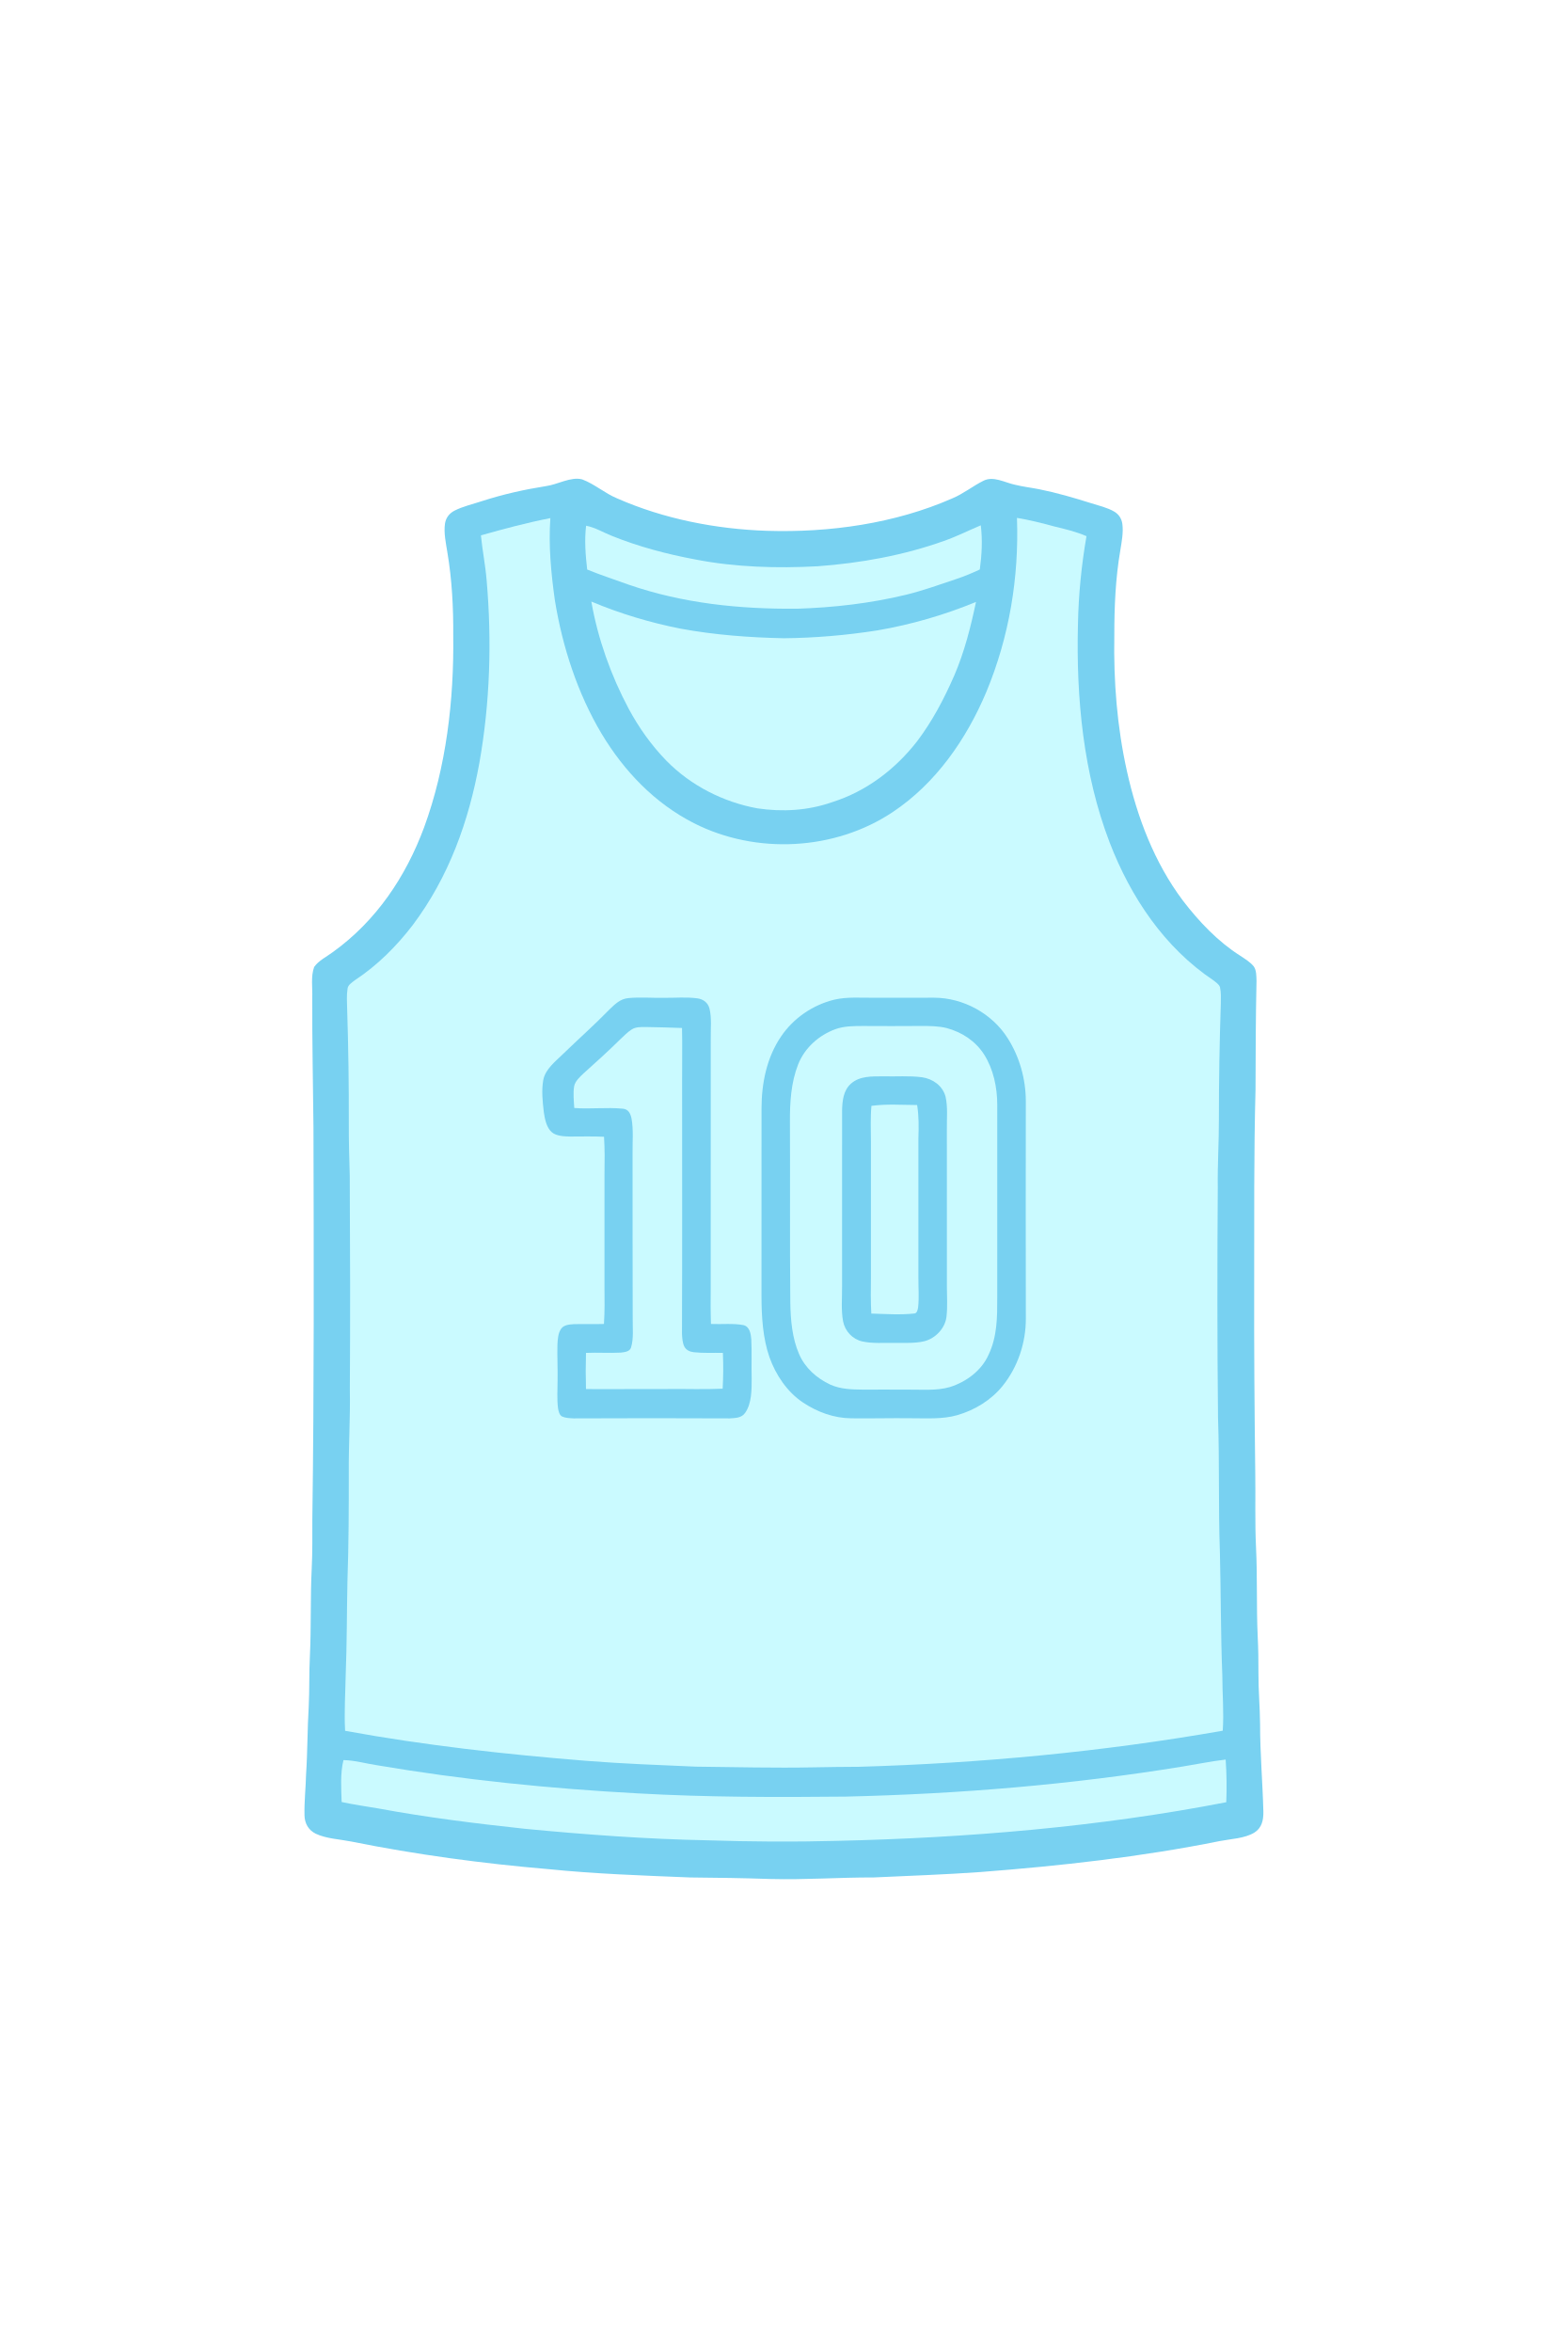
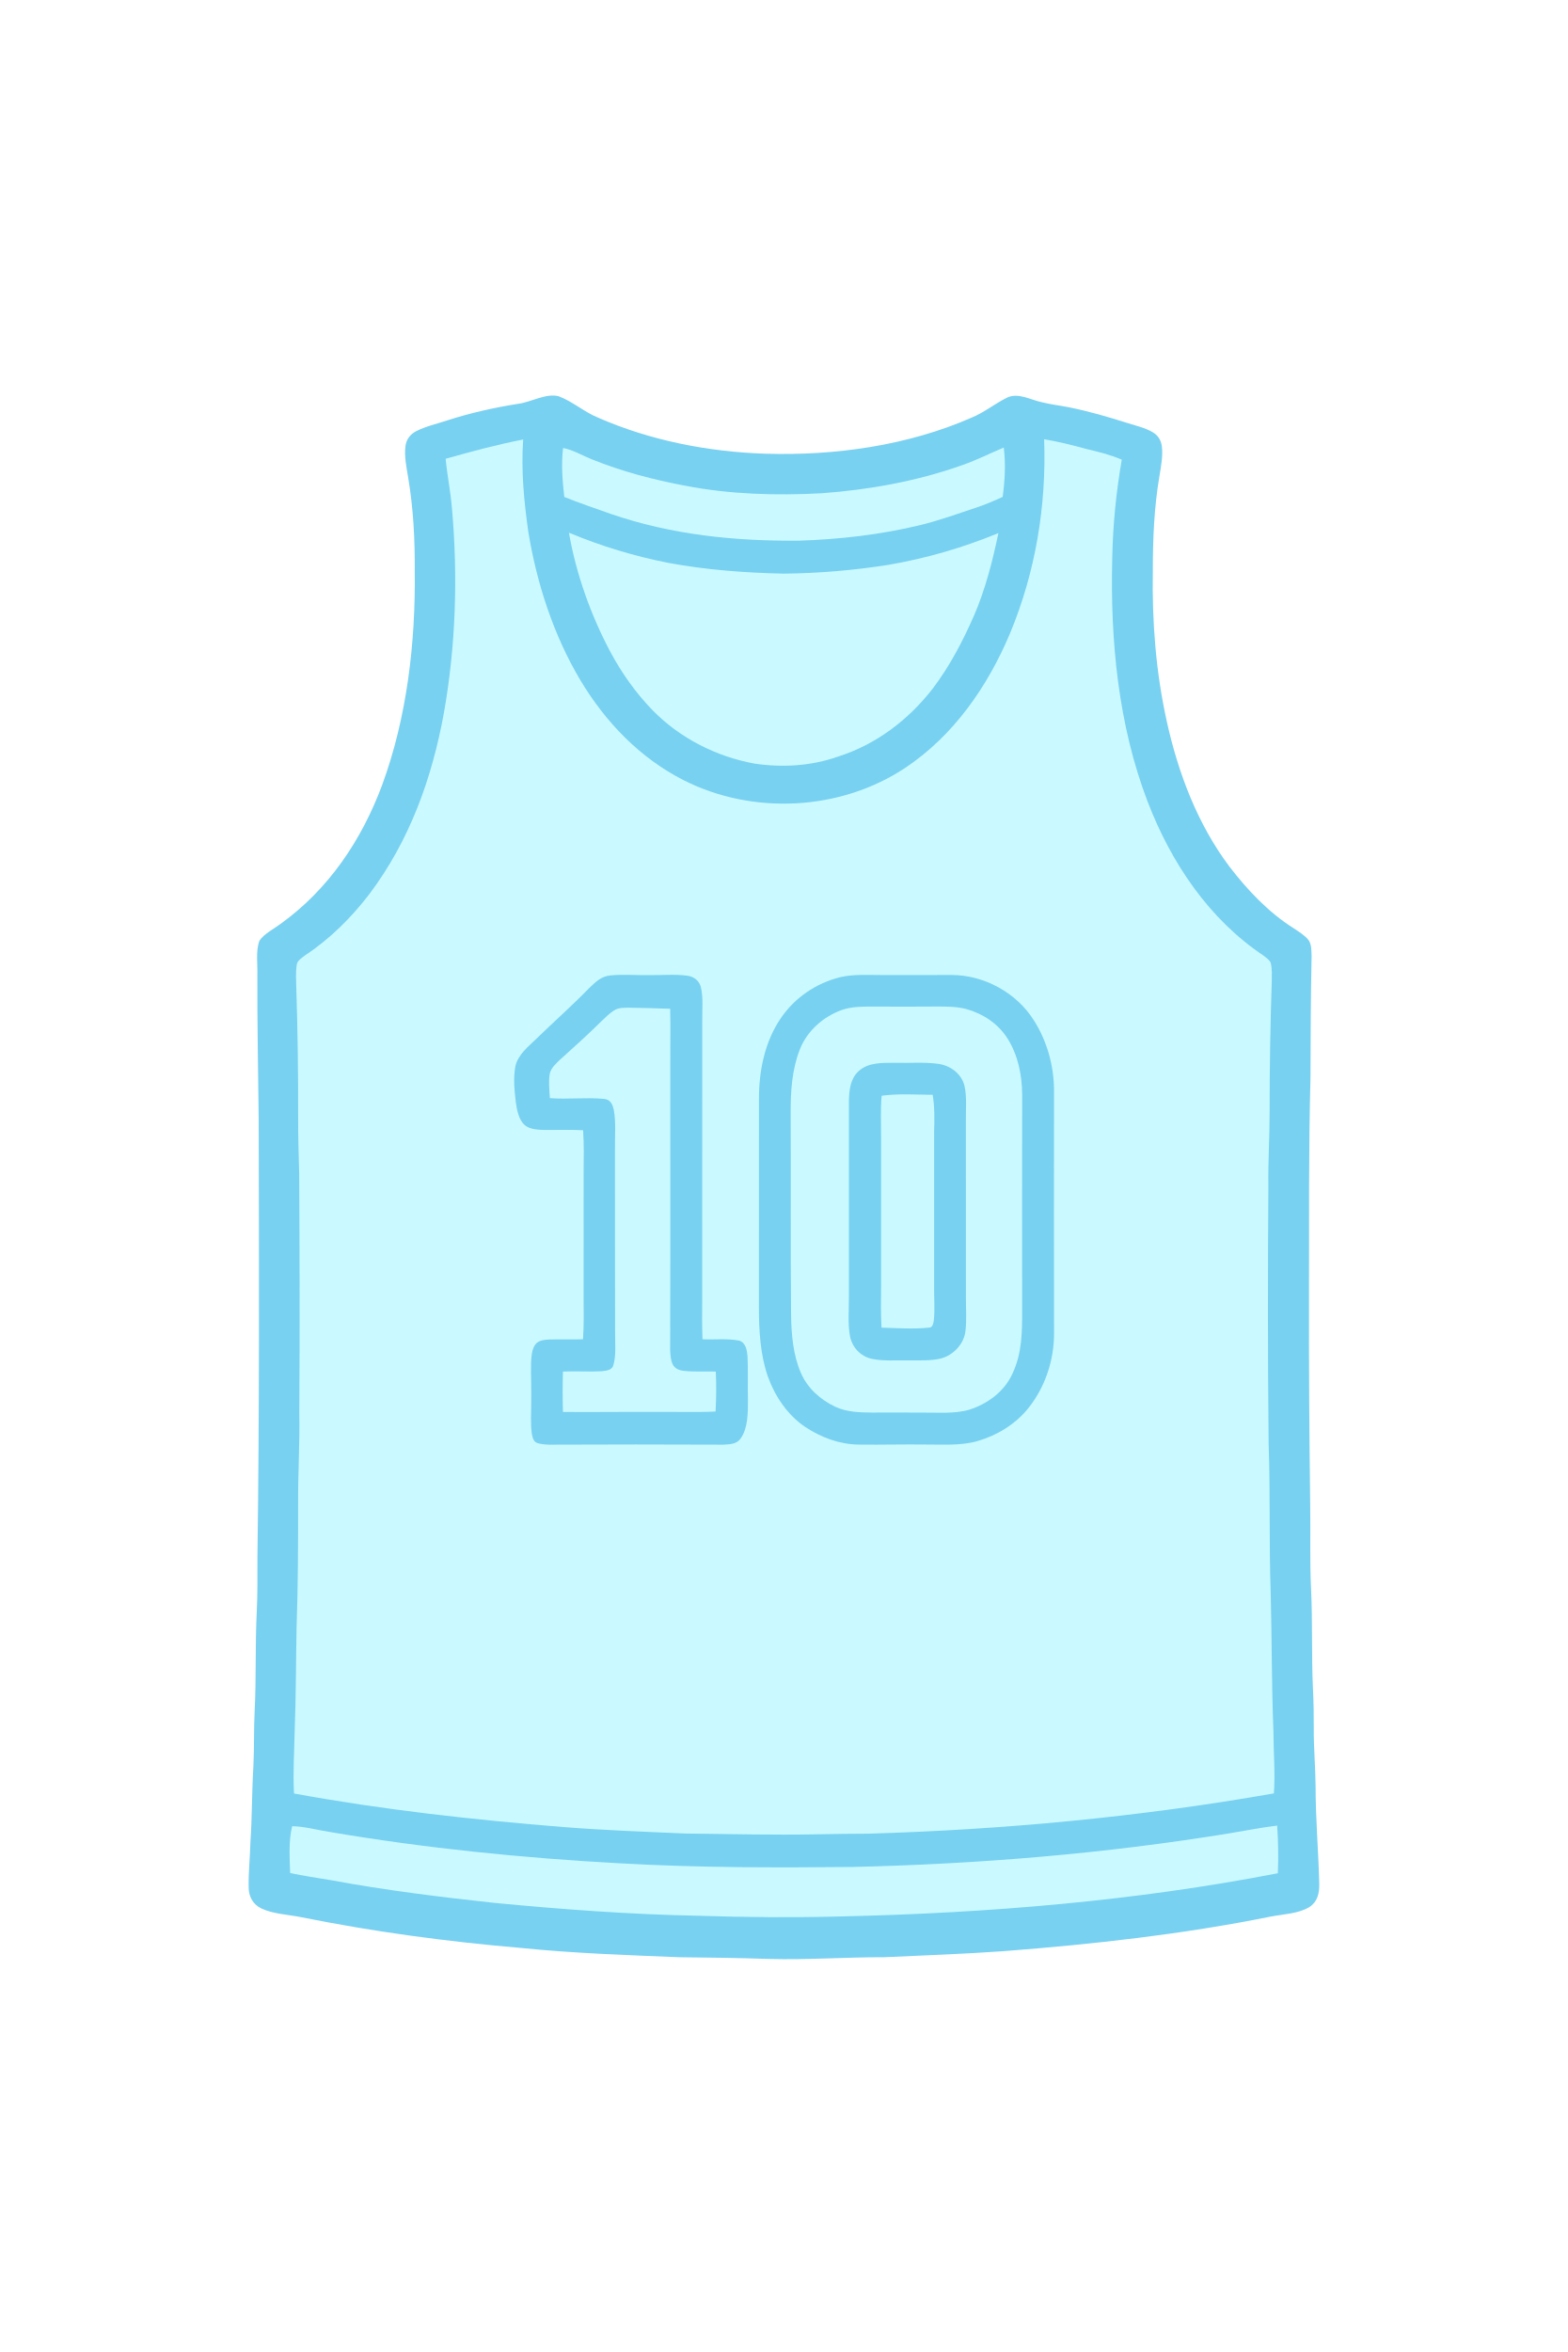
- <svg xmlns="http://www.w3.org/2000/svg" version="1.1" viewBox="0 0 836 1254" width="836.0pt" height="1254.0pt">
+ <svg xmlns="http://www.w3.org/2000/svg" version="1.1" viewBox="43.61 253.55 748.76 748.76" width="836.0pt" height="1254.0pt">
  <path d="M 310.46 255.59 C 317.10 258.08 322.59 263.06 329.21 265.77 C 354.14 276.72 381.85 282.11 408.99 283.01 C 442.26 284.05 477.13 279.19 507.76 265.75 C 513.71 263.29 518.65 259.22 524.34 256.37 C 529.74 253.55 535.86 257.34 541.29 258.45 C 545.50 259.50 549.89 260.00 554.18 260.85 C 563.53 262.72 572.63 265.38 581.71 268.24 C 585.85 269.57 590.49 270.58 594.25 272.80 C 596.70 274.29 598.14 276.53 598.52 279.38 C 599.13 283.92 598.15 288.93 597.43 293.42 C 594.83 308.57 594.22 323.68 594.23 339.00 C 593.80 363.24 595.68 387.39 600.94 411.08 C 606.39 435.65 615.60 459.95 630.82 480.19 C 639.32 491.29 649.52 502.08 661.40 509.57 C 663.87 511.24 666.79 512.95 668.64 515.33 C 670.07 517.36 669.97 520.56 670.06 522.95 C 669.64 542.30 669.58 561.67 669.53 581.03 C 668.61 615.33 668.89 649.68 668.82 684.00 C 668.72 717.67 668.97 751.33 669.39 785.00 C 669.60 798.35 669.15 811.71 669.80 825.02 C 670.57 840.77 669.97 856.61 670.69 872.37 C 671.02 878.91 671.12 885.45 671.09 892.00 C 671.04 901.02 671.87 909.99 671.96 919.00 C 671.94 934.68 673.33 950.34 673.72 966.01 C 673.78 970.39 672.92 974.48 669.02 977.01 C 663.82 980.23 656.38 980.43 650.46 981.59 C 608.62 990.04 565.51 994.81 522.98 998.09 C 504.00 999.46 485.00 1000.08 466.00 1000.98 C 447.63 1000.93 429.34 1002.31 410.96 1001.81 C 396.64 1001.33 382.33 1001.11 368.01 1000.99 C 342.76 999.96 317.60 999.11 292.45 996.56 C 257.18 993.56 221.98 988.82 187.27 981.83 C 181.13 980.61 173.99 980.35 168.32 977.64 C 164.48 975.75 162.46 972.12 162.38 967.89 C 162.20 960.59 163.06 953.26 163.22 945.96 C 164.04 933.93 163.89 921.89 164.63 909.86 C 165.08 900.95 164.79 892.02 165.25 883.10 C 166.02 867.43 165.45 851.77 166.24 836.10 C 166.67 827.40 166.54 818.71 166.56 810.00 C 167.54 740.34 167.33 670.66 167.16 601.00 C 166.94 578.00 166.43 555.00 166.53 532.00 C 166.70 526.76 165.68 520.51 167.53 515.56 C 169.86 512.15 174.31 510.02 177.58 507.56 C 200.57 491.02 216.36 467.51 226.15 441.16 C 237.99 408.96 242.13 373.16 241.70 339.00 C 241.81 324.17 241.04 309.07 238.56 294.43 C 237.78 289.58 236.59 284.12 237.29 279.24 C 237.73 276.15 239.53 273.77 242.26 272.32 C 246.89 269.94 252.23 268.77 257.16 267.13 C 268.29 263.53 279.64 261.00 291.19 259.17 C 297.28 258.38 304.47 253.98 310.46 255.59 Z" fill="#78d1f1" />
  <path d="M 293.49 276.23 C 292.46 290.99 293.86 305.47 295.90 320.08 C 299.92 344.81 307.95 369.60 320.81 391.19 C 332.85 411.21 349.12 428.23 370.09 438.91 C 403.17 455.67 445.07 453.60 476.01 433.00 C 499.05 417.66 515.32 394.19 525.96 368.96 C 538.19 339.64 543.47 307.85 542.31 276.12 C 549.07 277.22 555.68 278.91 562.28 280.70 C 568.10 282.09 573.87 283.49 579.39 285.86 C 576.69 301.48 575.13 317.15 574.84 333.00 C 573.86 372.12 577.66 412.47 591.77 449.25 C 602.98 478.34 620.97 505.27 647.21 522.77 C 648.38 523.73 650.14 524.84 650.58 526.34 C 651.23 529.12 651.06 532.17 651.03 535.01 C 650.33 555.67 650.00 576.33 650.00 597.00 C 650.03 609.01 649.23 620.99 649.41 633.00 C 649.12 673.98 649.10 714.95 649.54 755.93 C 650.37 779.75 649.68 803.58 650.53 827.41 C 651.10 849.27 650.94 871.14 651.82 892.99 C 651.83 902.92 652.74 912.87 652.05 922.75 C 588.07 933.99 522.91 940.11 458.00 941.99 C 450.00 942.05 442.00 942.09 434.00 942.28 C 413.00 942.71 392.02 942.13 370.98 941.91 C 351.65 941.07 332.26 940.36 312.98 938.84 C 269.89 935.38 226.58 930.60 184.04 922.80 C 183.49 912.94 184.17 903.07 184.35 893.12 C 185.01 876.40 184.94 859.68 185.28 842.95 C 185.97 823.64 186.00 804.32 186.00 785.00 C 185.88 770.32 186.85 755.68 186.56 741.00 C 186.81 702.98 186.72 664.97 186.51 626.95 C 186.25 617.63 185.96 608.32 186.01 599.00 C 186.06 578.65 185.79 558.34 185.13 538.00 C 185.05 534.43 184.78 530.70 185.34 527.16 C 185.51 525.04 187.96 523.66 189.48 522.45 C 201.30 514.66 211.57 504.36 220.15 493.15 C 239.35 467.55 249.97 437.95 255.65 406.68 C 261.32 374.69 262.33 341.79 259.51 309.44 C 258.87 301.39 257.23 293.48 256.46 285.44 C 268.69 281.97 281.02 278.68 293.49 276.23 Z" fill="#cafaff" />
  <path d="M 312.55 280.30 C 317.30 281.17 321.83 283.96 326.32 285.72 C 340.61 291.48 355.70 295.47 370.82 298.29 C 392.09 302.45 414.42 303.07 436.02 301.91 C 458.80 300.24 481.80 296.12 503.35 288.42 C 510.12 286.06 516.44 282.85 523.03 280.08 C 523.99 288.00 523.57 295.75 522.50 303.63 C 518.36 305.57 514.14 307.33 509.80 308.77 C 500.88 311.75 492.30 314.86 483.13 317.11 C 464.04 321.71 444.66 323.92 425.04 324.55 C 394.34 324.78 364.39 321.76 335.22 311.72 C 327.84 309.04 320.40 306.64 313.13 303.66 C 312.24 295.98 311.62 287.99 312.55 280.30 Z" fill="#cafaff" />
  <path d="M 315.34 320.74 C 330.69 327.16 346.67 331.98 363.01 335.19 C 381.20 338.54 399.53 339.89 418.00 340.29 C 434.65 340.12 451.46 338.69 467.91 336.10 C 485.97 333.00 503.53 327.91 520.47 320.93 C 517.70 334.12 514.28 347.65 508.93 360.05 C 503.51 372.44 497.30 384.34 489.12 395.15 C 477.48 410.14 462.01 421.92 443.80 427.67 C 431.00 432.18 417.26 432.99 403.89 430.98 C 385.66 427.64 368.40 418.86 355.39 405.61 C 347.40 397.40 340.66 387.94 335.25 377.86 C 325.76 360.05 318.84 340.62 315.34 320.74 Z" fill="#cafaff" />
  <path d="M 335.03 532.16 C 341.30 531.53 347.70 532.13 354.00 532.00 C 359.90 532.08 366.00 531.48 371.86 532.28 C 374.95 532.68 377.45 534.52 378.32 537.58 C 379.62 542.79 378.93 548.65 379.02 554.00 C 378.97 598.33 379.02 642.67 379.00 687.00 C 378.95 693.30 378.91 699.59 379.14 705.89 C 384.88 706.16 390.94 705.43 396.57 706.52 C 399.84 707.43 400.38 711.15 400.64 714.02 C 400.99 721.00 400.65 728.01 400.85 735.00 C 400.84 740.83 400.90 748.40 397.33 753.32 C 395.38 756.10 392.12 756.02 389.06 756.23 C 361.37 756.10 333.63 756.10 305.94 756.23 C 303.92 756.13 301.60 756.07 299.73 755.22 C 298.25 754.43 297.82 752.26 297.57 750.74 C 296.96 745.90 297.34 740.88 297.34 736.00 C 297.46 729.65 297.11 723.29 297.26 716.95 C 297.40 714.18 297.59 710.66 299.31 708.35 C 300.85 706.32 303.61 706.16 305.94 706.00 C 311.31 705.83 316.69 706.08 322.07 705.89 C 322.51 699.26 322.42 692.64 322.35 686.00 C 322.39 666.00 322.37 646.00 322.36 626.00 C 322.45 619.35 322.55 612.72 322.11 606.08 C 316.05 605.77 310.01 605.97 303.95 605.96 C 300.88 605.87 296.78 605.76 294.31 603.70 C 291.39 601.21 290.54 596.55 290.00 592.95 C 289.34 587.32 288.69 581.28 289.74 575.68 C 290.87 570.01 296.15 565.95 300.09 562.10 C 308.39 554.05 317.04 546.39 325.11 538.11 C 328.05 535.29 330.75 532.58 335.03 532.16 Z" fill="#78d1f1" />
  <path d="M 466.00 531.97 C 476.68 532.06 487.36 531.90 498.03 531.94 C 513.65 531.94 529.08 540.36 537.41 553.60 C 543.69 563.47 547.00 575.29 547.04 586.98 C 546.98 625.66 546.98 664.34 547.05 703.02 C 547.09 715.82 542.80 728.77 534.77 738.78 C 528.69 746.42 519.81 751.83 510.48 754.51 C 502.70 756.77 494.05 756.14 486.00 756.16 C 475.32 756.01 464.65 756.34 453.97 756.19 C 444.69 756.11 435.90 752.87 428.22 747.78 C 419.81 742.18 413.70 733.08 410.35 723.66 C 406.76 713.45 406.09 701.74 406.08 691.00 C 406.10 657.66 406.08 624.32 406.10 590.99 C 406.10 577.58 408.88 563.77 416.55 552.56 C 423.19 542.76 433.50 535.77 444.96 532.97 C 451.62 531.42 459.17 532.01 466.00 531.97 Z" fill="#78d1f1" />
  <path d="M 344.50 547.57 C 350.90 547.73 357.31 547.79 363.70 548.08 C 363.93 557.39 363.69 566.69 363.75 576.00 C 363.71 620.98 363.86 666.09 363.68 711.05 C 363.80 713.32 363.91 716.00 364.99 718.04 C 366.05 719.95 367.95 720.71 370.03 720.96 C 375.14 721.53 380.37 721.19 385.50 721.31 C 385.76 727.68 385.74 734.04 385.37 740.40 C 375.57 740.86 365.81 740.46 356.00 740.58 C 341.50 740.50 326.99 740.73 312.49 740.60 C 312.30 734.16 312.30 727.74 312.49 721.31 C 318.67 721.03 324.87 721.50 331.05 721.16 C 333.03 720.91 335.81 720.72 336.51 718.45 C 337.99 713.64 337.33 707.99 337.40 703.00 C 337.29 673.67 337.37 644.33 337.33 615.00 C 337.24 608.84 337.88 602.34 336.76 596.28 C 336.16 593.54 335.06 591.31 331.94 591.10 C 323.43 590.29 314.80 591.41 306.24 590.75 C 306.02 586.95 305.54 582.86 306.19 579.09 C 306.73 576.38 309.32 574.08 311.25 572.24 C 317.93 566.26 324.56 560.25 330.94 553.95 C 332.80 552.18 334.70 550.26 336.86 548.88 C 339.06 547.42 341.96 547.58 344.50 547.57 Z" fill="#cafaff" />
  <path d="M 460.00 547.02 C 470.33 547.08 480.66 547.10 491.00 547.01 C 495.60 547.01 500.46 547.00 504.95 548.16 C 512.99 550.33 520.24 555.10 524.77 562.18 C 529.79 570.10 531.77 579.68 531.81 588.97 C 531.76 623.31 531.76 657.66 531.80 692.00 C 531.82 702.44 531.77 712.59 527.21 722.24 C 523.39 730.80 515.33 736.73 506.57 739.52 C 499.55 741.60 491.28 740.83 484.00 740.90 C 476.00 740.84 468.00 740.90 460.00 740.89 C 454.02 740.82 448.28 740.70 442.72 738.20 C 435.54 734.84 429.28 729.31 426.12 721.92 C 422.47 713.61 421.60 703.69 421.45 694.69 C 421.14 662.47 421.40 630.23 421.25 598.01 C 421.19 587.78 421.83 577.14 425.62 567.52 C 429.09 558.68 436.72 551.90 445.57 548.69 C 450.22 547.04 455.12 547.05 460.00 547.02 Z" fill="#cafaff" />
  <path d="M 471.00 573.86 C 477.86 574.06 484.89 573.45 491.69 574.36 C 497.46 575.18 502.68 578.89 504.23 584.68 C 505.50 590.22 504.86 596.34 504.93 602.00 C 504.90 630.00 504.92 658.00 504.95 686.00 C 504.94 691.26 505.36 696.68 504.74 701.90 C 504.09 708.11 498.90 713.58 492.94 715.09 C 487.86 716.32 482.20 715.90 477.00 715.98 C 471.38 715.88 465.35 716.41 459.85 715.21 C 454.59 714.03 450.61 709.71 449.59 704.47 C 448.47 698.49 449.11 692.06 449.05 686.00 C 449.07 654.65 449.09 623.30 449.06 591.95 C 449.21 586.84 449.72 581.41 453.78 577.78 C 458.52 573.57 465.08 573.91 471.00 573.86 Z" fill="#78d1f1" />
  <path d="M 489.08 589.16 C 490.05 595.09 489.95 601.02 489.76 607.00 C 489.76 631.67 489.77 656.33 489.76 681.00 C 489.71 686.27 490.19 691.66 489.62 696.90 C 489.44 698.08 489.09 700.27 487.55 700.31 C 480.00 701.14 472.22 700.55 464.64 700.35 C 464.29 693.90 464.35 687.45 464.44 681.00 C 464.43 657.00 464.43 633.00 464.44 609.00 C 464.44 602.58 464.11 595.99 464.71 589.60 C 472.59 588.51 481.09 589.11 489.08 589.16 Z" fill="#cafaff" />
  <path d="M 183.16 938.42 C 189.08 938.51 195.02 940.24 200.87 941.13 C 246.93 948.97 293.40 953.64 340.05 956.16 C 377.06 958.25 413.95 958.27 451.00 957.88 C 511.27 956.48 571.30 951.55 630.81 941.82 C 638.42 940.59 645.95 939.03 653.61 938.13 C 654.13 945.73 654.26 953.26 653.93 960.88 C 585.67 974.13 515.39 979.91 445.93 981.49 C 422.97 982.11 399.98 981.93 377.03 981.18 C 344.59 980.54 312.28 978.15 280.00 975.06 C 253.87 972.24 227.66 969.01 201.81 964.21 C 195.26 963.11 188.69 962.17 182.19 960.77 C 181.96 953.48 181.39 945.55 183.16 938.42 Z" fill="#cafaff" />
</svg>
